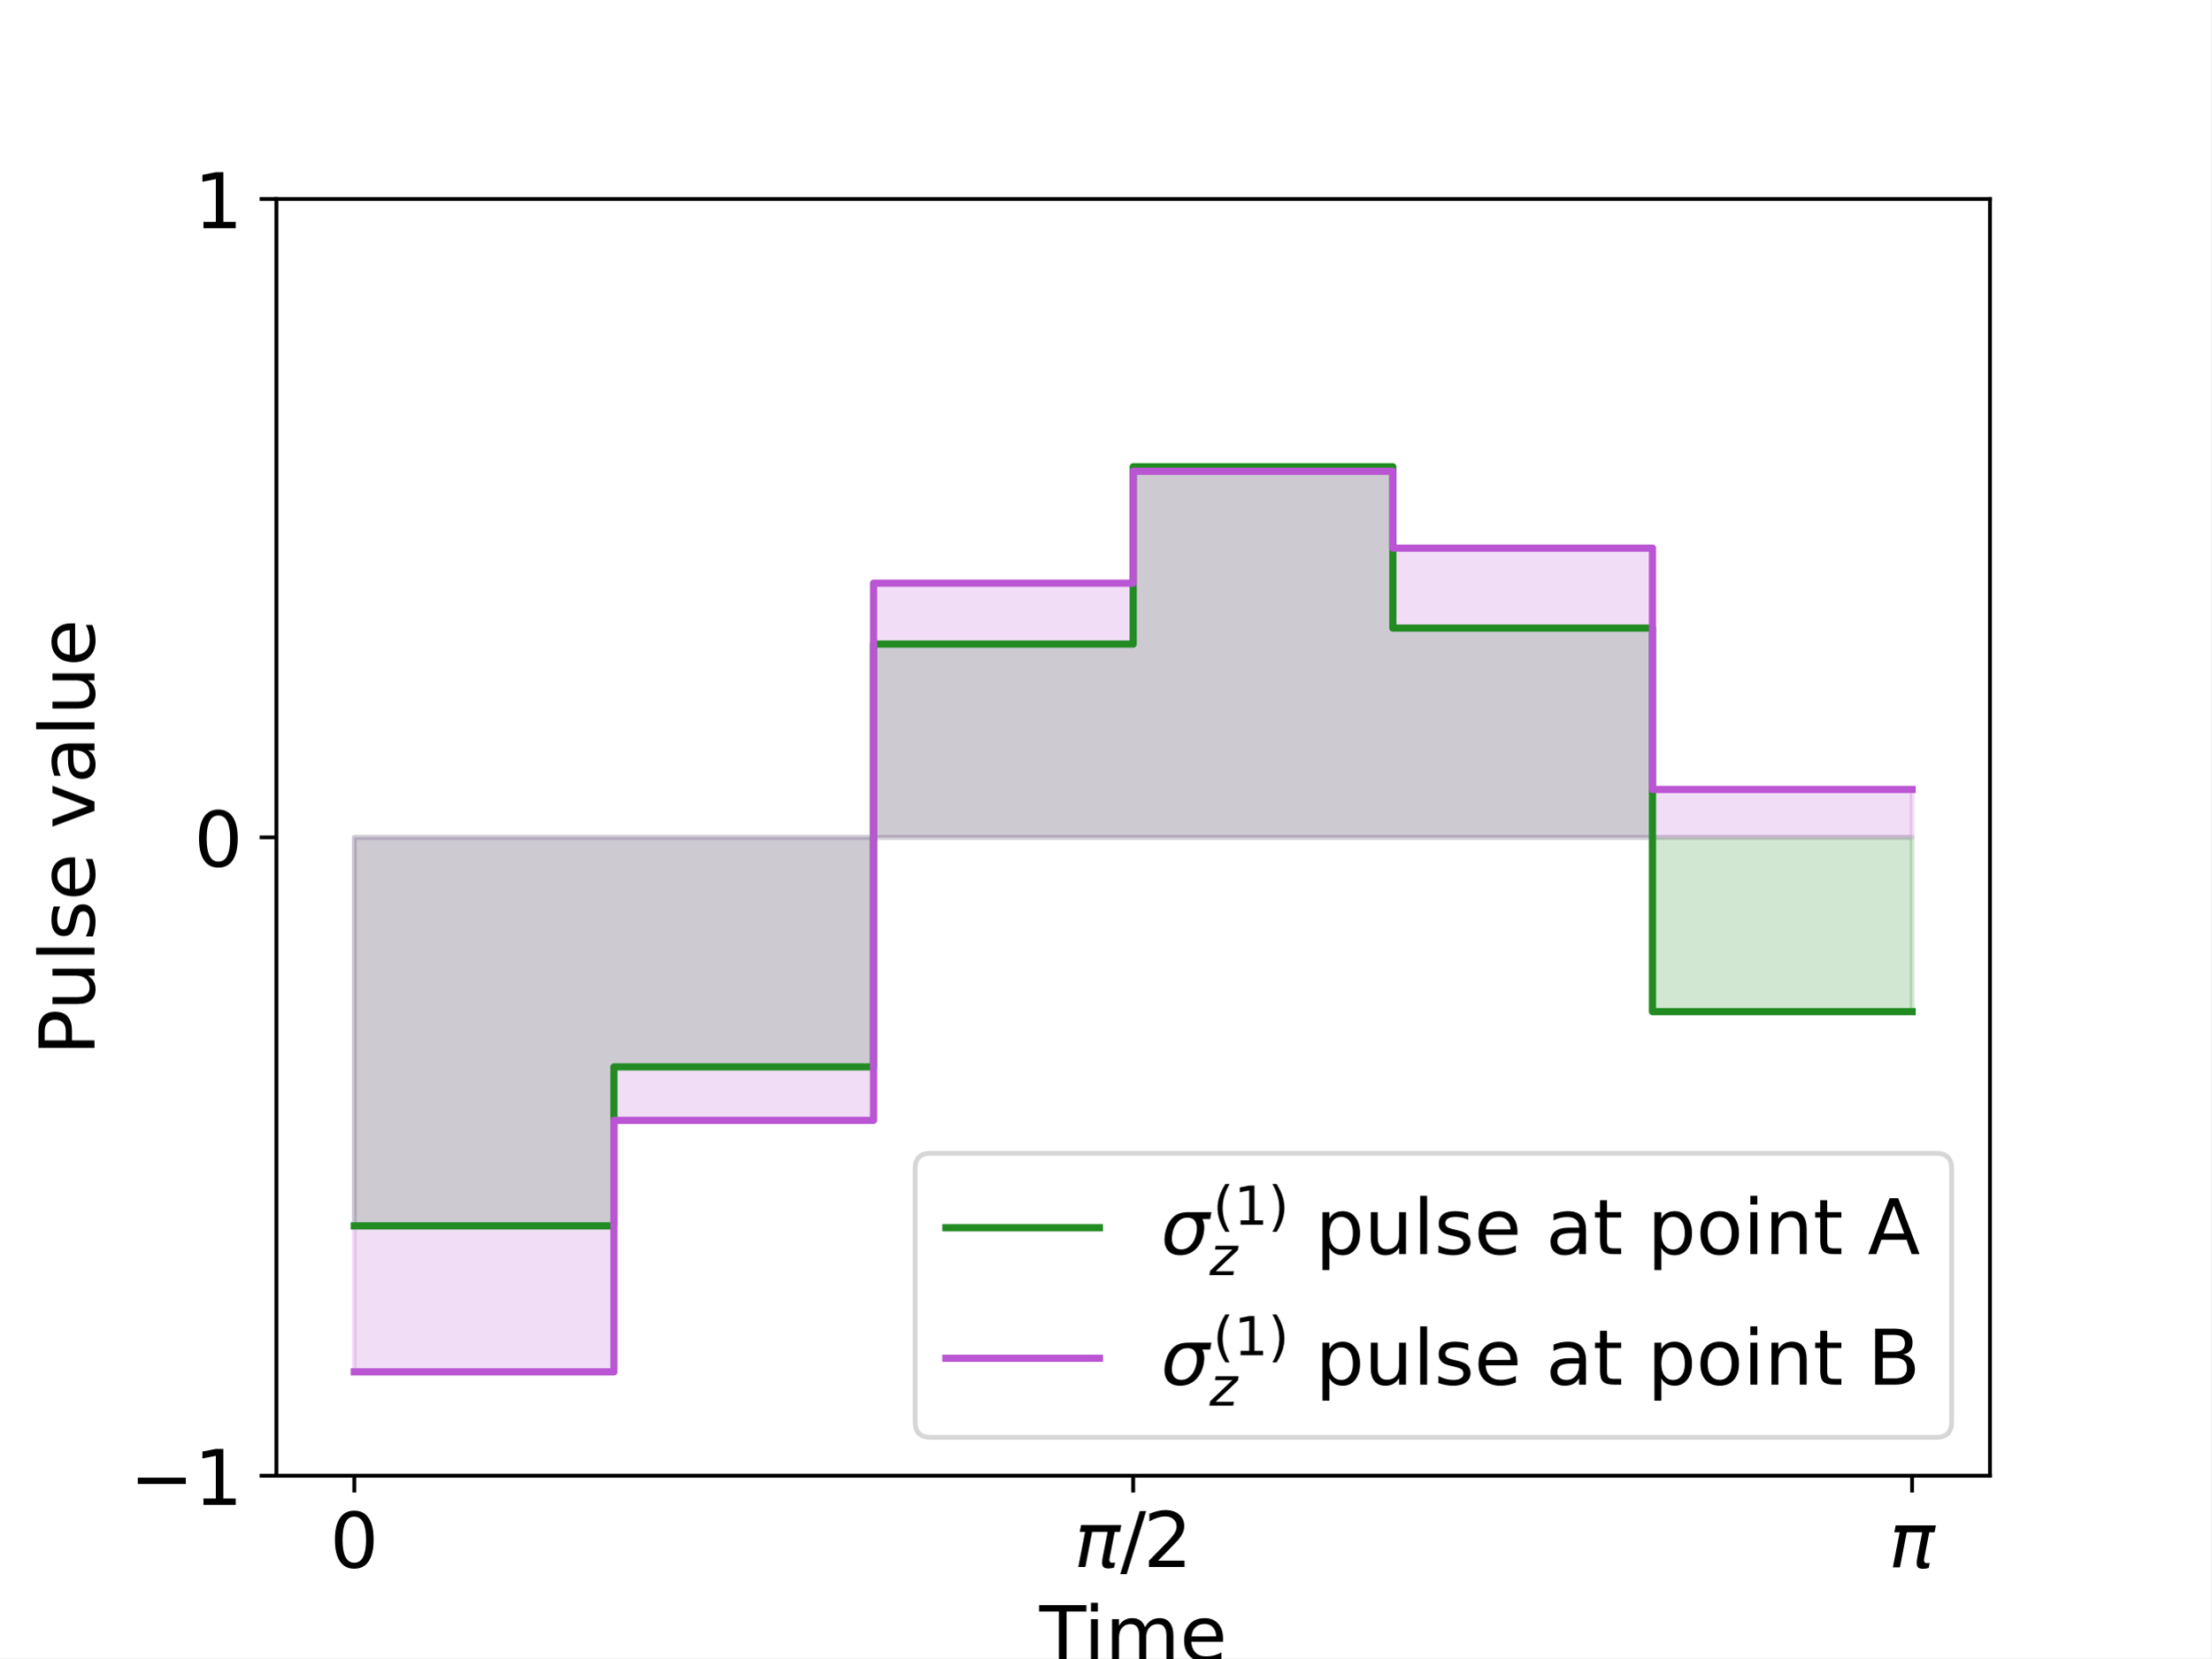
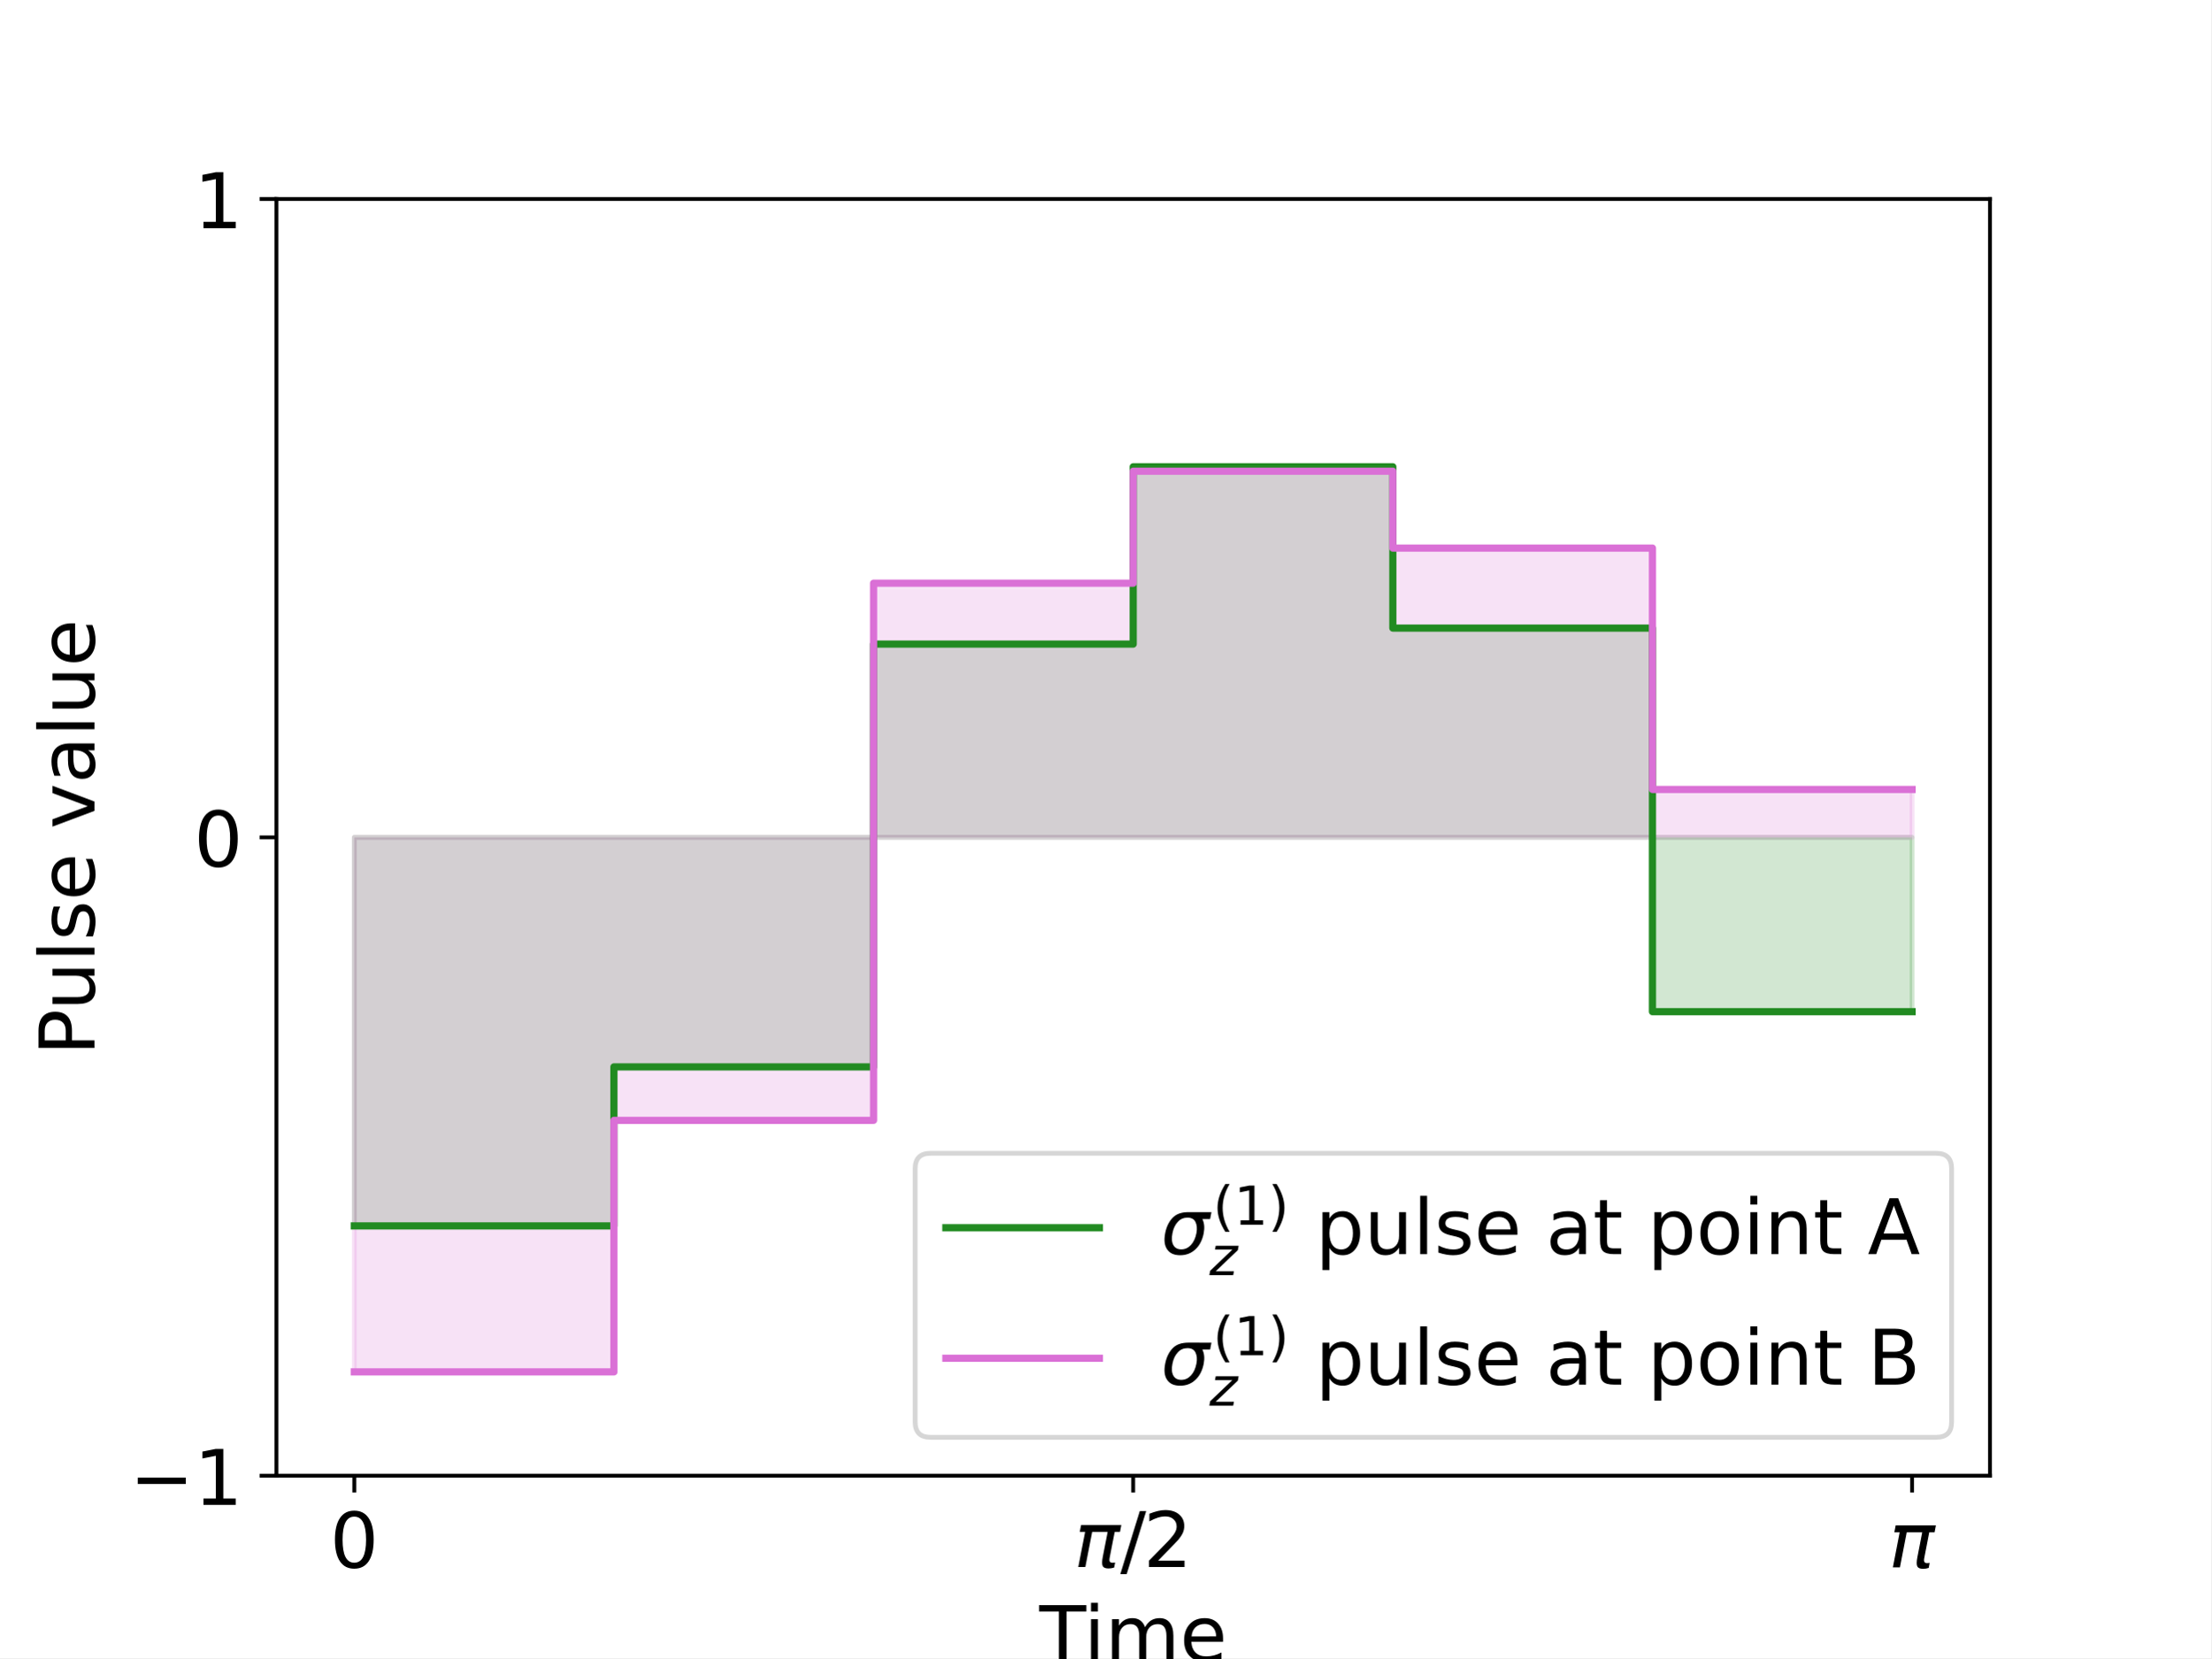
<svg xmlns="http://www.w3.org/2000/svg" xmlns:xlink="http://www.w3.org/1999/xlink" width="460.8pt" height="345.6pt" viewBox="0 0 460.8 345.6" version="1.1">
  <defs>
    <style type="text/css">*{stroke-linejoin: round; stroke-linecap: butt}</style>
  </defs>
  <g id="figure_1">
    <g id="patch_1">
      <path d="M 0 345.6  L 460.8 345.6  L 460.8 0  L 0 0  z " style="fill: #ffffff" />
    </g>
    <g id="axes_1">
      <g id="patch_2">
        <path d="M 57.6 307.584  L 414.72 307.584  L 414.72 41.472  L 57.6 41.472  z " style="fill: #ffffff" />
      </g>
      <g id="PolyCollection_1">
        <defs>
-           <path id="m93f3215cf7" d="M 73.833 -171.072  L 73.833 -90.082  L 73.833 -90.082  L 127.942 -90.082  L 127.942 -123.227  L 182.051 -123.227  L 182.051 -211.352  L 236.16 -211.352  L 236.16 -248.315  L 290.269 -248.315  L 290.269 -214.689  L 344.378 -214.689  L 344.378 -134.738  L 398.487 -134.738  L 398.487 -171.072  L 398.487 -171.072  L 344.378 -171.072  L 344.378 -171.072  L 290.269 -171.072  L 290.269 -171.072  L 236.16 -171.072  L 236.16 -171.072  L 182.051 -171.072  L 182.051 -171.072  L 127.942 -171.072  L 127.942 -171.072  L 73.833 -171.072  L 73.833 -171.072  z " style="stroke: #228b22; stroke-opacity: 0.2" />
+           <path id="mcccd2e21f4" d="M 73.833 -171.072  L 73.833 -90.082  L 73.833 -90.082  L 127.942 -90.082  L 127.942 -123.227  L 182.051 -123.227  L 182.051 -211.352  L 236.16 -211.352  L 236.16 -248.315  L 290.269 -248.315  L 290.269 -214.689  L 344.378 -214.689  L 344.378 -134.738  L 398.487 -134.738  L 398.487 -171.072  L 398.487 -171.072  L 344.378 -171.072  L 344.378 -171.072  L 290.269 -171.072  L 290.269 -171.072  L 236.16 -171.072  L 236.16 -171.072  L 182.051 -171.072  L 182.051 -171.072  L 127.942 -171.072  L 127.942 -171.072  L 73.833 -171.072  L 73.833 -171.072  z " style="stroke: #228b22; stroke-opacity: 0.2" />
        </defs>
-         <g clip-path="url(#pf662bc7a57)">
-           <use xlink:href="#m93f3215cf7" x="0" y="345.6" style="fill: #228b22; fill-opacity: 0.2; stroke: #228b22; stroke-opacity: 0.2" />
+         <g clip-path="url(#p461221135a)">
+           <use xlink:href="#mcccd2e21f4" x="0" y="345.6" style="fill: #228b22; fill-opacity: 0.2; stroke: #228b22; stroke-opacity: 0.2" />
        </g>
      </g>
      <g id="PolyCollection_2">
        <defs>
-           <path id="m97dad18b78" d="M 73.833 -171.072  L 73.833 -59.655  L 73.833 -59.655  L 127.942 -59.655  L 127.942 -112.084  L 182.051 -112.084  L 182.051 -224.045  L 236.16 -224.045  L 236.16 -247.387  L 290.269 -247.387  L 290.269 -231.362  L 344.378 -231.362  L 344.378 -181.055  L 398.487 -181.055  L 398.487 -171.072  L 398.487 -171.072  L 344.378 -171.072  L 344.378 -171.072  L 290.269 -171.072  L 290.269 -171.072  L 236.16 -171.072  L 236.16 -171.072  L 182.051 -171.072  L 182.051 -171.072  L 127.942 -171.072  L 127.942 -171.072  L 73.833 -171.072  L 73.833 -171.072  z " style="stroke: #ba55d3; stroke-opacity: 0.2" />
+           <path id="m08b032a940" d="M 73.833 -171.072  L 73.833 -59.655  L 73.833 -59.655  L 127.942 -59.655  L 127.942 -112.084  L 182.051 -112.084  L 182.051 -224.045  L 236.16 -224.045  L 236.16 -247.387  L 290.269 -247.387  L 290.269 -231.362  L 344.378 -231.362  L 344.378 -181.055  L 398.487 -181.055  L 398.487 -171.072  L 398.487 -171.072  L 344.378 -171.072  L 344.378 -171.072  L 290.269 -171.072  L 290.269 -171.072  L 236.16 -171.072  L 236.16 -171.072  L 182.051 -171.072  L 182.051 -171.072  L 127.942 -171.072  L 127.942 -171.072  L 73.833 -171.072  L 73.833 -171.072  z " style="stroke: #da70d6; stroke-opacity: 0.2" />
        </defs>
-         <g clip-path="url(#pf662bc7a57)">
-           <use xlink:href="#m97dad18b78" x="0" y="345.6" style="fill: #ba55d3; fill-opacity: 0.2; stroke: #ba55d3; stroke-opacity: 0.2" />
+         <g clip-path="url(#p461221135a)">
+           <use xlink:href="#m08b032a940" x="0" y="345.6" style="fill: #da70d6; fill-opacity: 0.2; stroke: #da70d6; stroke-opacity: 0.2" />
        </g>
      </g>
      <g id="matplotlib.axis_1">
        <g id="xtick_1">
          <g id="line2d_1">
            <defs>
-               <path id="m83b42b81dd" d="M 0 0  L 0 3.5  " style="stroke: #000000; stroke-width: 0.8" />
-             </defs>
-             <g>
-               <use xlink:href="#m83b42b81dd" x="73.833" y="307.584" style="stroke: #000000; stroke-width: 0.8" />
+               <path id="m9e4f258c90" d="M 0 0  L 0 3.5  " style="stroke: #000000; stroke-width: 0.8" />
+             </defs>
+             <g>
+               <use xlink:href="#m9e4f258c90" x="73.833" y="307.584" style="stroke: #000000; stroke-width: 0.8" />
            </g>
          </g>
          <g id="text_1">
            <g transform="translate(68.74273 326.7415)scale(0.16 -0.16)">
              <defs>
                <path id="DejaVuSans-30" d="M 2034 4250  Q 1547 4250 1301 3770  Q 1056 3291 1056 2328  Q 1056 1369 1301 889  Q 1547 409 2034 409  Q 2525 409 2770 889  Q 3016 1369 3016 2328  Q 3016 3291 2770 3770  Q 2525 4250 2034 4250  z M 2034 4750  Q 2819 4750 3233 4129  Q 3647 3509 3647 2328  Q 3647 1150 3233 529  Q 2819 -91 2034 -91  Q 1250 -91 836 529  Q 422 1150 422 2328  Q 422 3509 836 4129  Q 1250 4750 2034 4750  z " transform="scale(0.015625)" />
              </defs>
              <use xlink:href="#DejaVuSans-30" />
            </g>
          </g>
        </g>
        <g id="xtick_2">
          <g id="line2d_2">
            <g>
-               <use xlink:href="#m83b42b81dd" x="236.16" y="307.584" style="stroke: #000000; stroke-width: 0.8" />
+               <use xlink:href="#m9e4f258c90" x="236.16" y="307.584" style="stroke: #000000; stroke-width: 0.8" />
            </g>
          </g>
          <g id="text_2">
            <g transform="translate(223.84 326.7415)scale(0.16 -0.16)">
              <defs>
                <path id="DejaVuSans-Oblique-3c0" d="M 584 3500  L 3938 3500  L 3825 2925  L 3384 2925  L 2966 775  Q 2922 550 2981 450  Q 3038 353 3209 353  Q 3256 353 3325 363  Q 3397 369 3419 372  L 3338 -44  Q 3222 -84 3103 -103  Q 2981 -122 2866 -122  Q 2491 -122 2388 81  Q 2284 288 2391 838  L 2797 2925  L 1506 2925  L 938 0  L 350 0  L 919 2925  L 472 2925  L 584 3500  z " transform="scale(0.015625)" />
                <path id="DejaVuSans-2f" d="M 1625 4666  L 2156 4666  L 531 -594  L 0 -594  L 1625 4666  z " transform="scale(0.015625)" />
                <path id="DejaVuSans-32" d="M 1228 531  L 3431 531  L 3431 0  L 469 0  L 469 531  Q 828 903 1448 1529  Q 2069 2156 2228 2338  Q 2531 2678 2651 2914  Q 2772 3150 2772 3378  Q 2772 3750 2511 3984  Q 2250 4219 1831 4219  Q 1534 4219 1204 4116  Q 875 4013 500 3803  L 500 4441  Q 881 4594 1212 4672  Q 1544 4750 1819 4750  Q 2544 4750 2975 4387  Q 3406 4025 3406 3419  Q 3406 3131 3298 2873  Q 3191 2616 2906 2266  Q 2828 2175 2409 1742  Q 1991 1309 1228 531  z " transform="scale(0.015625)" />
              </defs>
              <use xlink:href="#DejaVuSans-Oblique-3c0" transform="translate(0 0.78125)" />
              <use xlink:href="#DejaVuSans-2f" transform="translate(60.20508 0.78125)" />
              <use xlink:href="#DejaVuSans-32" transform="translate(90.27148 0.78125)" />
            </g>
          </g>
        </g>
        <g id="xtick_3">
          <g id="line2d_3">
            <g>
-               <use xlink:href="#m83b42b81dd" x="398.487" y="307.584" style="stroke: #000000; stroke-width: 0.8" />
+               <use xlink:href="#m9e4f258c90" x="398.487" y="307.584" style="stroke: #000000; stroke-width: 0.8" />
            </g>
          </g>
          <g id="text_3">
            <g transform="translate(393.6073 326.7415)scale(0.16 -0.16)">
              <use xlink:href="#DejaVuSans-Oblique-3c0" transform="translate(0 0.3125)" />
            </g>
          </g>
        </g>
        <g id="text_4">
          <g transform="translate(216.5863 346.2265)scale(0.16 -0.16)">
            <defs>
              <path id="DejaVuSans-54" d="M -19 4666  L 3928 4666  L 3928 4134  L 2272 4134  L 2272 0  L 1638 0  L 1638 4134  L -19 4134  L -19 4666  z " transform="scale(0.015625)" />
              <path id="DejaVuSans-69" d="M 603 3500  L 1178 3500  L 1178 0  L 603 0  L 603 3500  z M 603 4863  L 1178 4863  L 1178 4134  L 603 4134  L 603 4863  z " transform="scale(0.015625)" />
              <path id="DejaVuSans-6d" d="M 3328 2828  Q 3544 3216 3844 3400  Q 4144 3584 4550 3584  Q 5097 3584 5394 3201  Q 5691 2819 5691 2113  L 5691 0  L 5113 0  L 5113 2094  Q 5113 2597 4934 2840  Q 4756 3084 4391 3084  Q 3944 3084 3684 2787  Q 3425 2491 3425 1978  L 3425 0  L 2847 0  L 2847 2094  Q 2847 2600 2669 2842  Q 2491 3084 2119 3084  Q 1678 3084 1418 2786  Q 1159 2488 1159 1978  L 1159 0  L 581 0  L 581 3500  L 1159 3500  L 1159 2956  Q 1356 3278 1631 3431  Q 1906 3584 2284 3584  Q 2666 3584 2933 3390  Q 3200 3197 3328 2828  z " transform="scale(0.015625)" />
              <path id="DejaVuSans-65" d="M 3597 1894  L 3597 1613  L 953 1613  Q 991 1019 1311 708  Q 1631 397 2203 397  Q 2534 397 2845 478  Q 3156 559 3463 722  L 3463 178  Q 3153 47 2828 -22  Q 2503 -91 2169 -91  Q 1331 -91 842 396  Q 353 884 353 1716  Q 353 2575 817 3079  Q 1281 3584 2069 3584  Q 2775 3584 3186 3129  Q 3597 2675 3597 1894  z M 3022 2063  Q 3016 2534 2758 2815  Q 2500 3097 2075 3097  Q 1594 3097 1305 2825  Q 1016 2553 972 2059  L 3022 2063  z " transform="scale(0.015625)" />
            </defs>
            <use xlink:href="#DejaVuSans-54" />
            <use xlink:href="#DejaVuSans-69" x="57.959" />
            <use xlink:href="#DejaVuSans-6d" x="85.742" />
            <use xlink:href="#DejaVuSans-65" x="183.154" />
          </g>
        </g>
      </g>
      <g id="matplotlib.axis_2">
        <g id="ytick_1">
          <g id="line2d_4">
            <defs>
-               <path id="m3dd935eb4b" d="M 0 0  L -3.5 0  " style="stroke: #000000; stroke-width: 0.8" />
-             </defs>
-             <g>
-               <use xlink:href="#m3dd935eb4b" x="57.6" y="307.584" style="stroke: #000000; stroke-width: 0.8" />
+               <path id="mac0baf0a5d" d="M 0 0  L -3.5 0  " style="stroke: #000000; stroke-width: 0.8" />
+             </defs>
+             <g>
+               <use xlink:href="#mac0baf0a5d" x="57.6" y="307.584" style="stroke: #000000; stroke-width: 0.8" />
            </g>
          </g>
          <g id="text_5">
            <g transform="translate(27.0125 313.6628)scale(0.16 -0.16)">
              <defs>
                <path id="DejaVuSans-2212" d="M 678 2272  L 4684 2272  L 4684 1741  L 678 1741  L 678 2272  z " transform="scale(0.015625)" />
                <path id="DejaVuSans-31" d="M 794 531  L 1825 531  L 1825 4091  L 703 3866  L 703 4441  L 1819 4666  L 2450 4666  L 2450 531  L 3481 531  L 3481 0  L 794 0  L 794 531  z " transform="scale(0.015625)" />
              </defs>
              <use xlink:href="#DejaVuSans-2212" />
              <use xlink:href="#DejaVuSans-31" x="83.789" />
            </g>
          </g>
        </g>
        <g id="ytick_2">
          <g id="line2d_5">
            <g>
-               <use xlink:href="#m3dd935eb4b" x="57.6" y="174.528" style="stroke: #000000; stroke-width: 0.8" />
+               <use xlink:href="#mac0baf0a5d" x="57.6" y="174.528" style="stroke: #000000; stroke-width: 0.8" />
            </g>
          </g>
          <g id="text_6">
            <g transform="translate(40.42 180.6068)scale(0.16 -0.16)">
              <use xlink:href="#DejaVuSans-30" />
            </g>
          </g>
        </g>
        <g id="ytick_3">
          <g id="line2d_6">
            <g>
-               <use xlink:href="#m3dd935eb4b" x="57.6" y="41.472" style="stroke: #000000; stroke-width: 0.8" />
+               <use xlink:href="#mac0baf0a5d" x="57.6" y="41.472" style="stroke: #000000; stroke-width: 0.8" />
            </g>
          </g>
          <g id="text_7">
            <g transform="translate(40.42 47.55075)scale(0.16 -0.16)">
              <use xlink:href="#DejaVuSans-31" />
            </g>
          </g>
        </g>
        <g id="text_8">
          <g transform="translate(19.685 219.9892)rotate(-90)scale(0.16 -0.16)">
            <defs>
              <path id="DejaVuSans-50" d="M 1259 4147  L 1259 2394  L 2053 2394  Q 2494 2394 2734 2622  Q 2975 2850 2975 3272  Q 2975 3691 2734 3919  Q 2494 4147 2053 4147  L 1259 4147  z M 628 4666  L 2053 4666  Q 2838 4666 3239 4311  Q 3641 3956 3641 3272  Q 3641 2581 3239 2228  Q 2838 1875 2053 1875  L 1259 1875  L 1259 0  L 628 0  L 628 4666  z " transform="scale(0.015625)" />
              <path id="DejaVuSans-75" d="M 544 1381  L 544 3500  L 1119 3500  L 1119 1403  Q 1119 906 1312 657  Q 1506 409 1894 409  Q 2359 409 2629 706  Q 2900 1003 2900 1516  L 2900 3500  L 3475 3500  L 3475 0  L 2900 0  L 2900 538  Q 2691 219 2414 64  Q 2138 -91 1772 -91  Q 1169 -91 856 284  Q 544 659 544 1381  z M 1991 3584  L 1991 3584  z " transform="scale(0.015625)" />
              <path id="DejaVuSans-6c" d="M 603 4863  L 1178 4863  L 1178 0  L 603 0  L 603 4863  z " transform="scale(0.015625)" />
              <path id="DejaVuSans-73" d="M 2834 3397  L 2834 2853  Q 2591 2978 2328 3040  Q 2066 3103 1784 3103  Q 1356 3103 1142 2972  Q 928 2841 928 2578  Q 928 2378 1081 2264  Q 1234 2150 1697 2047  L 1894 2003  Q 2506 1872 2764 1633  Q 3022 1394 3022 966  Q 3022 478 2636 193  Q 2250 -91 1575 -91  Q 1294 -91 989 -36  Q 684 19 347 128  L 347 722  Q 666 556 975 473  Q 1284 391 1588 391  Q 1994 391 2212 530  Q 2431 669 2431 922  Q 2431 1156 2273 1281  Q 2116 1406 1581 1522  L 1381 1569  Q 847 1681 609 1914  Q 372 2147 372 2553  Q 372 3047 722 3315  Q 1072 3584 1716 3584  Q 2034 3584 2315 3537  Q 2597 3491 2834 3397  z " transform="scale(0.015625)" />
              <path id="DejaVuSans-20" transform="scale(0.015625)" />
              <path id="DejaVuSans-76" d="M 191 3500  L 800 3500  L 1894 563  L 2988 3500  L 3597 3500  L 2284 0  L 1503 0  L 191 3500  z " transform="scale(0.015625)" />
              <path id="DejaVuSans-61" d="M 2194 1759  Q 1497 1759 1228 1600  Q 959 1441 959 1056  Q 959 750 1161 570  Q 1363 391 1709 391  Q 2188 391 2477 730  Q 2766 1069 2766 1631  L 2766 1759  L 2194 1759  z M 3341 1997  L 3341 0  L 2766 0  L 2766 531  Q 2569 213 2275 61  Q 1981 -91 1556 -91  Q 1019 -91 701 211  Q 384 513 384 1019  Q 384 1609 779 1909  Q 1175 2209 1959 2209  L 2766 2209  L 2766 2266  Q 2766 2663 2505 2880  Q 2244 3097 1772 3097  Q 1472 3097 1187 3025  Q 903 2953 641 2809  L 641 3341  Q 956 3463 1253 3523  Q 1550 3584 1831 3584  Q 2591 3584 2966 3190  Q 3341 2797 3341 1997  z " transform="scale(0.015625)" />
            </defs>
            <use xlink:href="#DejaVuSans-50" />
            <use xlink:href="#DejaVuSans-75" x="58.553" />
            <use xlink:href="#DejaVuSans-6c" x="121.932" />
            <use xlink:href="#DejaVuSans-73" x="149.715" />
            <use xlink:href="#DejaVuSans-65" x="201.814" />
            <use xlink:href="#DejaVuSans-20" x="263.338" />
            <use xlink:href="#DejaVuSans-76" x="295.125" />
            <use xlink:href="#DejaVuSans-61" x="354.305" />
            <use xlink:href="#DejaVuSans-6c" x="415.584" />
            <use xlink:href="#DejaVuSans-75" x="443.367" />
            <use xlink:href="#DejaVuSans-65" x="506.746" />
          </g>
        </g>
      </g>
      <g id="line2d_7">
-         <path d="M 73.833 255.518  L 73.833 255.518  L 127.942 255.518  L 127.942 222.373  L 182.051 222.373  L 182.051 134.248  L 236.16 134.248  L 236.16 97.285  L 290.269 97.285  L 290.269 130.911  L 344.378 130.911  L 344.378 210.862  L 398.487 210.862  " clip-path="url(#pf662bc7a57)" style="fill: none; stroke: #228b22; stroke-width: 1.5; stroke-linecap: square" />
+         <path d="M 73.833 255.518  L 73.833 255.518  L 127.942 255.518  L 127.942 222.373  L 182.051 222.373  L 182.051 134.248  L 236.16 134.248  L 236.16 97.285  L 290.269 97.285  L 290.269 130.911  L 344.378 130.911  L 344.378 210.862  L 398.487 210.862  " clip-path="url(#p461221135a)" style="fill: none; stroke: #228b22; stroke-width: 1.5; stroke-linecap: square" />
      </g>
      <g id="line2d_8">
-         <path d="M 73.833 285.945  L 73.833 285.945  L 127.942 285.945  L 127.942 233.516  L 182.051 233.516  L 182.051 121.555  L 236.16 121.555  L 236.16 98.213  L 290.269 98.213  L 290.269 114.238  L 344.378 114.238  L 344.378 164.545  L 398.487 164.545  " clip-path="url(#pf662bc7a57)" style="fill: none; stroke: #ba55d3; stroke-width: 1.5; stroke-linecap: square" />
+         <path d="M 73.833 285.945  L 73.833 285.945  L 127.942 285.945  L 127.942 233.516  L 182.051 233.516  L 182.051 121.555  L 236.16 121.555  L 236.16 98.213  L 290.269 98.213  L 290.269 114.238  L 344.378 114.238  L 344.378 164.545  L 398.487 164.545  " clip-path="url(#p461221135a)" style="fill: none; stroke: #da70d6; stroke-width: 1.5; stroke-linecap: square" />
      </g>
      <g id="patch_3">
        <path d="M 57.6 307.584  L 57.6 41.472  " style="fill: none; stroke: #000000; stroke-width: 0.8; stroke-linejoin: miter; stroke-linecap: square" />
      </g>
      <g id="patch_4">
        <path d="M 414.72 307.584  L 414.72 41.472  " style="fill: none; stroke: #000000; stroke-width: 0.8; stroke-linejoin: miter; stroke-linecap: square" />
      </g>
      <g id="patch_5">
        <path d="M 57.6 307.584  L 414.72 307.584  " style="fill: none; stroke: #000000; stroke-width: 0.8; stroke-linejoin: miter; stroke-linecap: square" />
      </g>
      <g id="patch_6">
        <path d="M 57.6 41.472  L 414.72 41.472  " style="fill: none; stroke: #000000; stroke-width: 0.8; stroke-linejoin: miter; stroke-linecap: square" />
      </g>
      <g id="legend_1">
        <g id="patch_7">
          <path d="M 193.92 299.584  L 403.52 299.584  Q 406.72 299.584 406.72 296.384  L 406.72 243.584  Q 406.72 240.384 403.52 240.384  L 193.92 240.384  Q 190.72 240.384 190.72 243.584  L 190.72 296.384  Q 190.72 299.584 193.92 299.584  z " style="fill: #ffffff; opacity: 0.8; stroke: #cccccc; stroke-linejoin: miter" />
        </g>
        <g id="line2d_9">
          <path d="M 197.12 255.904  L 197.12 255.904  L 213.12 255.904  L 213.12 255.904  L 229.12 255.904  " style="fill: none; stroke: #228b22; stroke-width: 1.5; stroke-linecap: square" />
        </g>
        <g id="text_9">
          <g transform="translate(241.92 261.504)scale(0.16 -0.16)">
            <defs>
              <path id="DejaVuSans-Oblique-3c3" d="M 2219 3044  Q 1744 3044 1422 2700  Q 1081 2341 969 1747  Q 844 1119 1044 756  Q 1241 397 1706 397  Q 2166 397 2503 759  Q 2844 1122 2966 1747  Q 3075 2319 2881 2700  Q 2700 3044 2219 3044  z M 2309 3503  L 4219 3500  L 4106 2925  L 3463 2925  Q 3706 2438 3575 1747  Q 3406 888 2884 400  Q 2359 -91 1609 -91  Q 856 -91 525 400  Q 194 888 363 1747  Q 528 2609 1050 3097  Q 1484 3503 2309 3503  z " transform="scale(0.015625)" />
              <path id="DejaVuSans-28" d="M 1984 4856  Q 1566 4138 1362 3434  Q 1159 2731 1159 2009  Q 1159 1288 1364 580  Q 1569 -128 1984 -844  L 1484 -844  Q 1016 -109 783 600  Q 550 1309 550 2009  Q 550 2706 781 3412  Q 1013 4119 1484 4856  L 1984 4856  z " transform="scale(0.015625)" />
              <path id="DejaVuSans-29" d="M 513 4856  L 1013 4856  Q 1481 4119 1714 3412  Q 1947 2706 1947 2009  Q 1947 1309 1714 600  Q 1481 -109 1013 -844  L 513 -844  Q 928 -128 1133 580  Q 1338 1288 1338 2009  Q 1338 2731 1133 3434  Q 928 4138 513 4856  z " transform="scale(0.015625)" />
              <path id="DejaVuSans-Oblique-7a" d="M 744 3500  L 3475 3500  L 3372 2975  L 738 459  L 2913 459  L 2822 0  L -19 0  L 84 525  L 2719 3041  L 653 3041  L 744 3500  z " transform="scale(0.015625)" />
              <path id="DejaVuSans-70" d="M 1159 525  L 1159 -1331  L 581 -1331  L 581 3500  L 1159 3500  L 1159 2969  Q 1341 3281 1617 3432  Q 1894 3584 2278 3584  Q 2916 3584 3314 3078  Q 3713 2572 3713 1747  Q 3713 922 3314 415  Q 2916 -91 2278 -91  Q 1894 -91 1617 61  Q 1341 213 1159 525  z M 3116 1747  Q 3116 2381 2855 2742  Q 2594 3103 2138 3103  Q 1681 3103 1420 2742  Q 1159 2381 1159 1747  Q 1159 1113 1420 752  Q 1681 391 2138 391  Q 2594 391 2855 752  Q 3116 1113 3116 1747  z " transform="scale(0.015625)" />
              <path id="DejaVuSans-74" d="M 1172 4494  L 1172 3500  L 2356 3500  L 2356 3053  L 1172 3053  L 1172 1153  Q 1172 725 1289 603  Q 1406 481 1766 481  L 2356 481  L 2356 0  L 1766 0  Q 1100 0 847 248  Q 594 497 594 1153  L 594 3053  L 172 3053  L 172 3500  L 594 3500  L 594 4494  L 1172 4494  z " transform="scale(0.015625)" />
              <path id="DejaVuSans-6f" d="M 1959 3097  Q 1497 3097 1228 2736  Q 959 2375 959 1747  Q 959 1119 1226 758  Q 1494 397 1959 397  Q 2419 397 2687 759  Q 2956 1122 2956 1747  Q 2956 2369 2687 2733  Q 2419 3097 1959 3097  z M 1959 3584  Q 2709 3584 3137 3096  Q 3566 2609 3566 1747  Q 3566 888 3137 398  Q 2709 -91 1959 -91  Q 1206 -91 779 398  Q 353 888 353 1747  Q 353 2609 779 3096  Q 1206 3584 1959 3584  z " transform="scale(0.015625)" />
              <path id="DejaVuSans-6e" d="M 3513 2113  L 3513 0  L 2938 0  L 2938 2094  Q 2938 2591 2744 2837  Q 2550 3084 2163 3084  Q 1697 3084 1428 2787  Q 1159 2491 1159 1978  L 1159 0  L 581 0  L 581 3500  L 1159 3500  L 1159 2956  Q 1366 3272 1645 3428  Q 1925 3584 2291 3584  Q 2894 3584 3203 3211  Q 3513 2838 3513 2113  z " transform="scale(0.015625)" />
              <path id="DejaVuSans-41" d="M 2188 4044  L 1331 1722  L 3047 1722  L 2188 4044  z M 1831 4666  L 2547 4666  L 4325 0  L 3669 0  L 3244 1197  L 1141 1197  L 716 0  L 50 0  L 1831 4666  z " transform="scale(0.015625)" />
            </defs>
            <use xlink:href="#DejaVuSans-Oblique-3c3" transform="translate(0 0.60625)" />
            <use xlink:href="#DejaVuSans-28" transform="translate(67.85161 38.8875)scale(0.7)" />
            <use xlink:href="#DejaVuSans-31" transform="translate(95.16119 38.8875)scale(0.7)" />
            <use xlink:href="#DejaVuSans-29" transform="translate(139.6973 38.8875)scale(0.7)" />
            <use xlink:href="#DejaVuSans-Oblique-7a" transform="translate(63.37891 -26.7375)scale(0.7)" />
            <use xlink:href="#DejaVuSans-20" transform="translate(169.7413 0.60625)" />
            <use xlink:href="#DejaVuSans-70" transform="translate(201.5284 0.60625)" />
            <use xlink:href="#DejaVuSans-75" transform="translate(265.0049 0.60625)" />
            <use xlink:href="#DejaVuSans-6c" transform="translate(328.3838 0.60625)" />
            <use xlink:href="#DejaVuSans-73" transform="translate(356.167 0.60625)" />
            <use xlink:href="#DejaVuSans-65" transform="translate(408.2667 0.60625)" />
            <use xlink:href="#DejaVuSans-20" transform="translate(469.7901 0.60625)" />
            <use xlink:href="#DejaVuSans-61" transform="translate(501.5772 0.60625)" />
            <use xlink:href="#DejaVuSans-74" transform="translate(562.8565 0.60625)" />
            <use xlink:href="#DejaVuSans-20" transform="translate(602.0655 0.60625)" />
            <use xlink:href="#DejaVuSans-70" transform="translate(633.8526 0.60625)" />
            <use xlink:href="#DejaVuSans-6f" transform="translate(697.3292 0.60625)" />
            <use xlink:href="#DejaVuSans-69" transform="translate(758.5108 0.60625)" />
            <use xlink:href="#DejaVuSans-6e" transform="translate(786.294 0.60625)" />
            <use xlink:href="#DejaVuSans-74" transform="translate(849.6729 0.60625)" />
            <use xlink:href="#DejaVuSans-20" transform="translate(888.8819 0.60625)" />
            <use xlink:href="#DejaVuSans-41" transform="translate(920.669 0.60625)" />
          </g>
        </g>
        <g id="line2d_10">
-           <path d="M 197.12 283.104  L 197.12 283.104  L 213.12 283.104  L 213.12 283.104  L 229.12 283.104  " style="fill: none; stroke: #ba55d3; stroke-width: 1.5; stroke-linecap: square" />
+           <path d="M 197.12 283.104  L 197.12 283.104  L 213.12 283.104  L 213.12 283.104  L 229.12 283.104  " style="fill: none; stroke: #da70d6; stroke-width: 1.5; stroke-linecap: square" />
        </g>
        <g id="text_10">
          <g transform="translate(241.92 288.704)scale(0.16 -0.16)">
            <defs>
              <path id="DejaVuSans-42" d="M 1259 2228  L 1259 519  L 2272 519  Q 2781 519 3026 730  Q 3272 941 3272 1375  Q 3272 1813 3026 2020  Q 2781 2228 2272 2228  L 1259 2228  z M 1259 4147  L 1259 2741  L 2194 2741  Q 2656 2741 2882 2914  Q 3109 3088 3109 3444  Q 3109 3797 2882 3972  Q 2656 4147 2194 4147  L 1259 4147  z M 628 4666  L 2241 4666  Q 2963 4666 3353 4366  Q 3744 4066 3744 3513  Q 3744 3084 3544 2831  Q 3344 2578 2956 2516  Q 3422 2416 3680 2098  Q 3938 1781 3938 1306  Q 3938 681 3513 340  Q 3088 0 2303 0  L 628 0  L 628 4666  z " transform="scale(0.015625)" />
            </defs>
            <use xlink:href="#DejaVuSans-Oblique-3c3" transform="translate(0 0.60625)" />
            <use xlink:href="#DejaVuSans-28" transform="translate(67.85161 38.8875)scale(0.7)" />
            <use xlink:href="#DejaVuSans-31" transform="translate(95.16119 38.8875)scale(0.7)" />
            <use xlink:href="#DejaVuSans-29" transform="translate(139.6973 38.8875)scale(0.7)" />
            <use xlink:href="#DejaVuSans-Oblique-7a" transform="translate(63.37891 -26.7375)scale(0.7)" />
            <use xlink:href="#DejaVuSans-20" transform="translate(169.7413 0.60625)" />
            <use xlink:href="#DejaVuSans-70" transform="translate(201.5284 0.60625)" />
            <use xlink:href="#DejaVuSans-75" transform="translate(265.0049 0.60625)" />
            <use xlink:href="#DejaVuSans-6c" transform="translate(328.3838 0.60625)" />
            <use xlink:href="#DejaVuSans-73" transform="translate(356.167 0.60625)" />
            <use xlink:href="#DejaVuSans-65" transform="translate(408.2667 0.60625)" />
            <use xlink:href="#DejaVuSans-20" transform="translate(469.7901 0.60625)" />
            <use xlink:href="#DejaVuSans-61" transform="translate(501.5772 0.60625)" />
            <use xlink:href="#DejaVuSans-74" transform="translate(562.8565 0.60625)" />
            <use xlink:href="#DejaVuSans-20" transform="translate(602.0655 0.60625)" />
            <use xlink:href="#DejaVuSans-70" transform="translate(633.8526 0.60625)" />
            <use xlink:href="#DejaVuSans-6f" transform="translate(697.3292 0.60625)" />
            <use xlink:href="#DejaVuSans-69" transform="translate(758.5108 0.60625)" />
            <use xlink:href="#DejaVuSans-6e" transform="translate(786.294 0.60625)" />
            <use xlink:href="#DejaVuSans-74" transform="translate(849.6729 0.60625)" />
            <use xlink:href="#DejaVuSans-20" transform="translate(888.8819 0.60625)" />
            <use xlink:href="#DejaVuSans-42" transform="translate(920.669 0.60625)" />
          </g>
        </g>
      </g>
    </g>
  </g>
  <defs>
-     <clipPath id="pf662bc7a57">
+     <clipPath id="p461221135a">
      <rect x="57.6" y="41.472" width="357.12" height="266.112" />
    </clipPath>
  </defs>
</svg>
